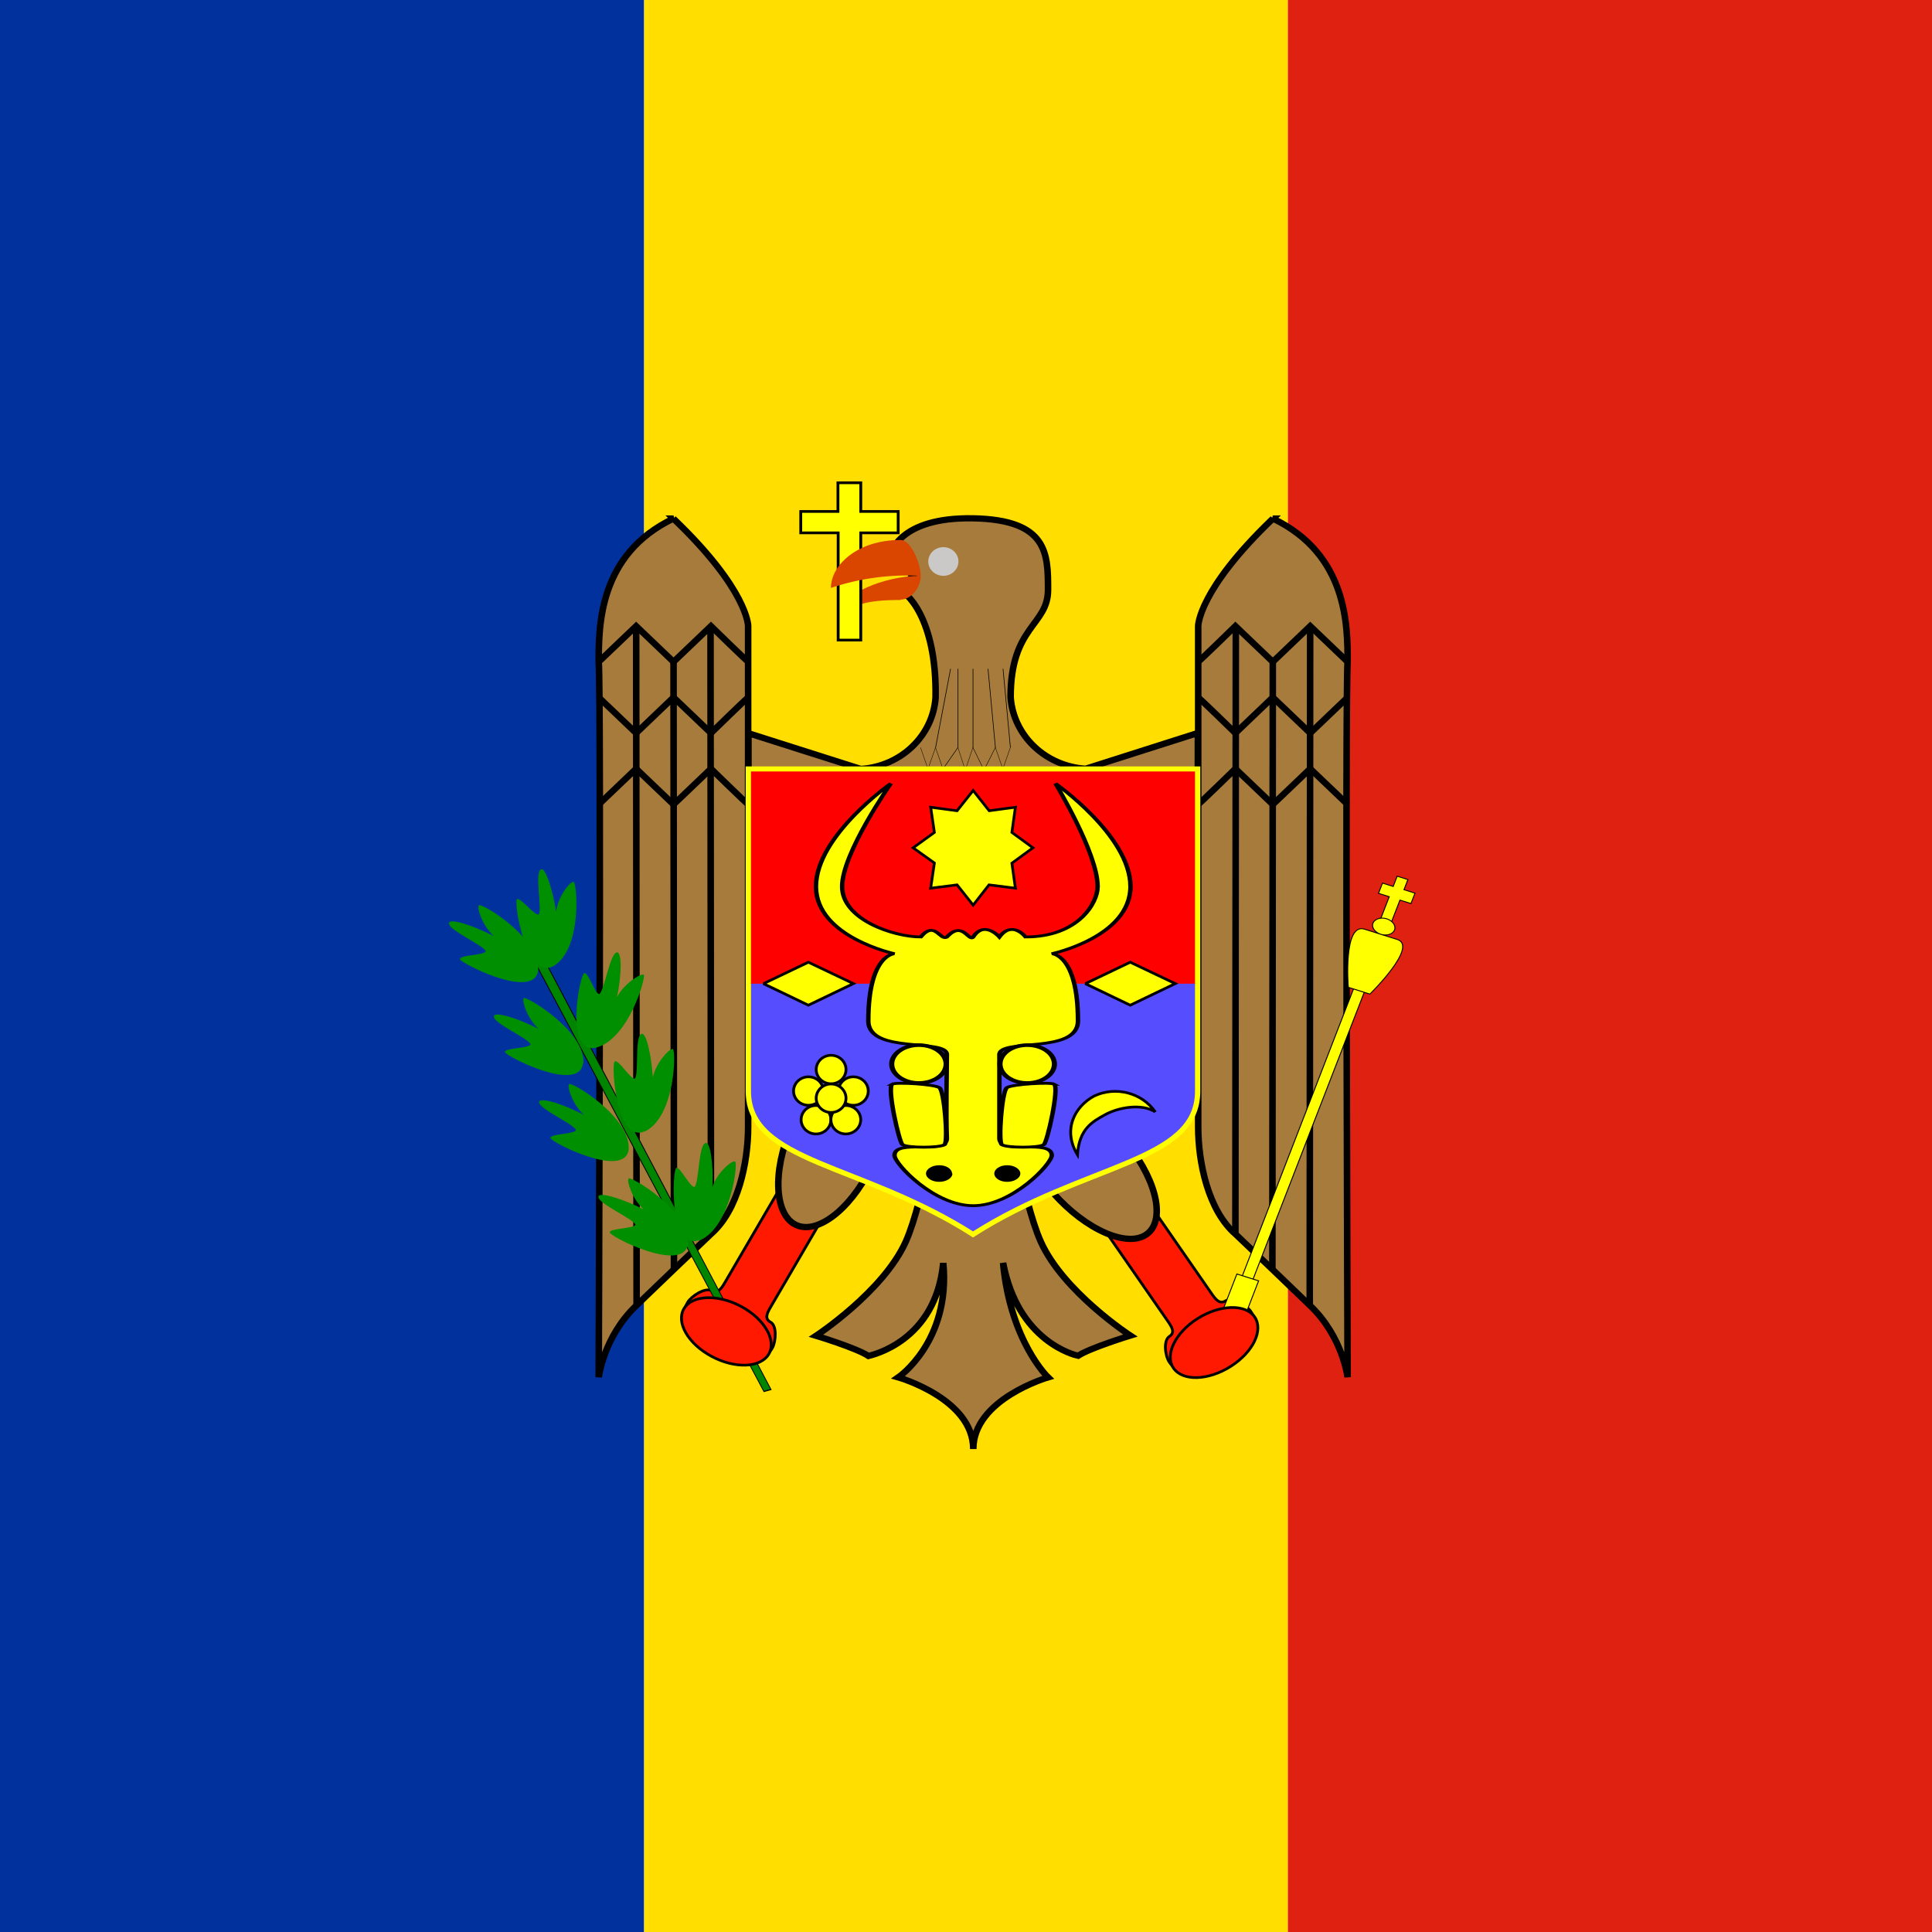
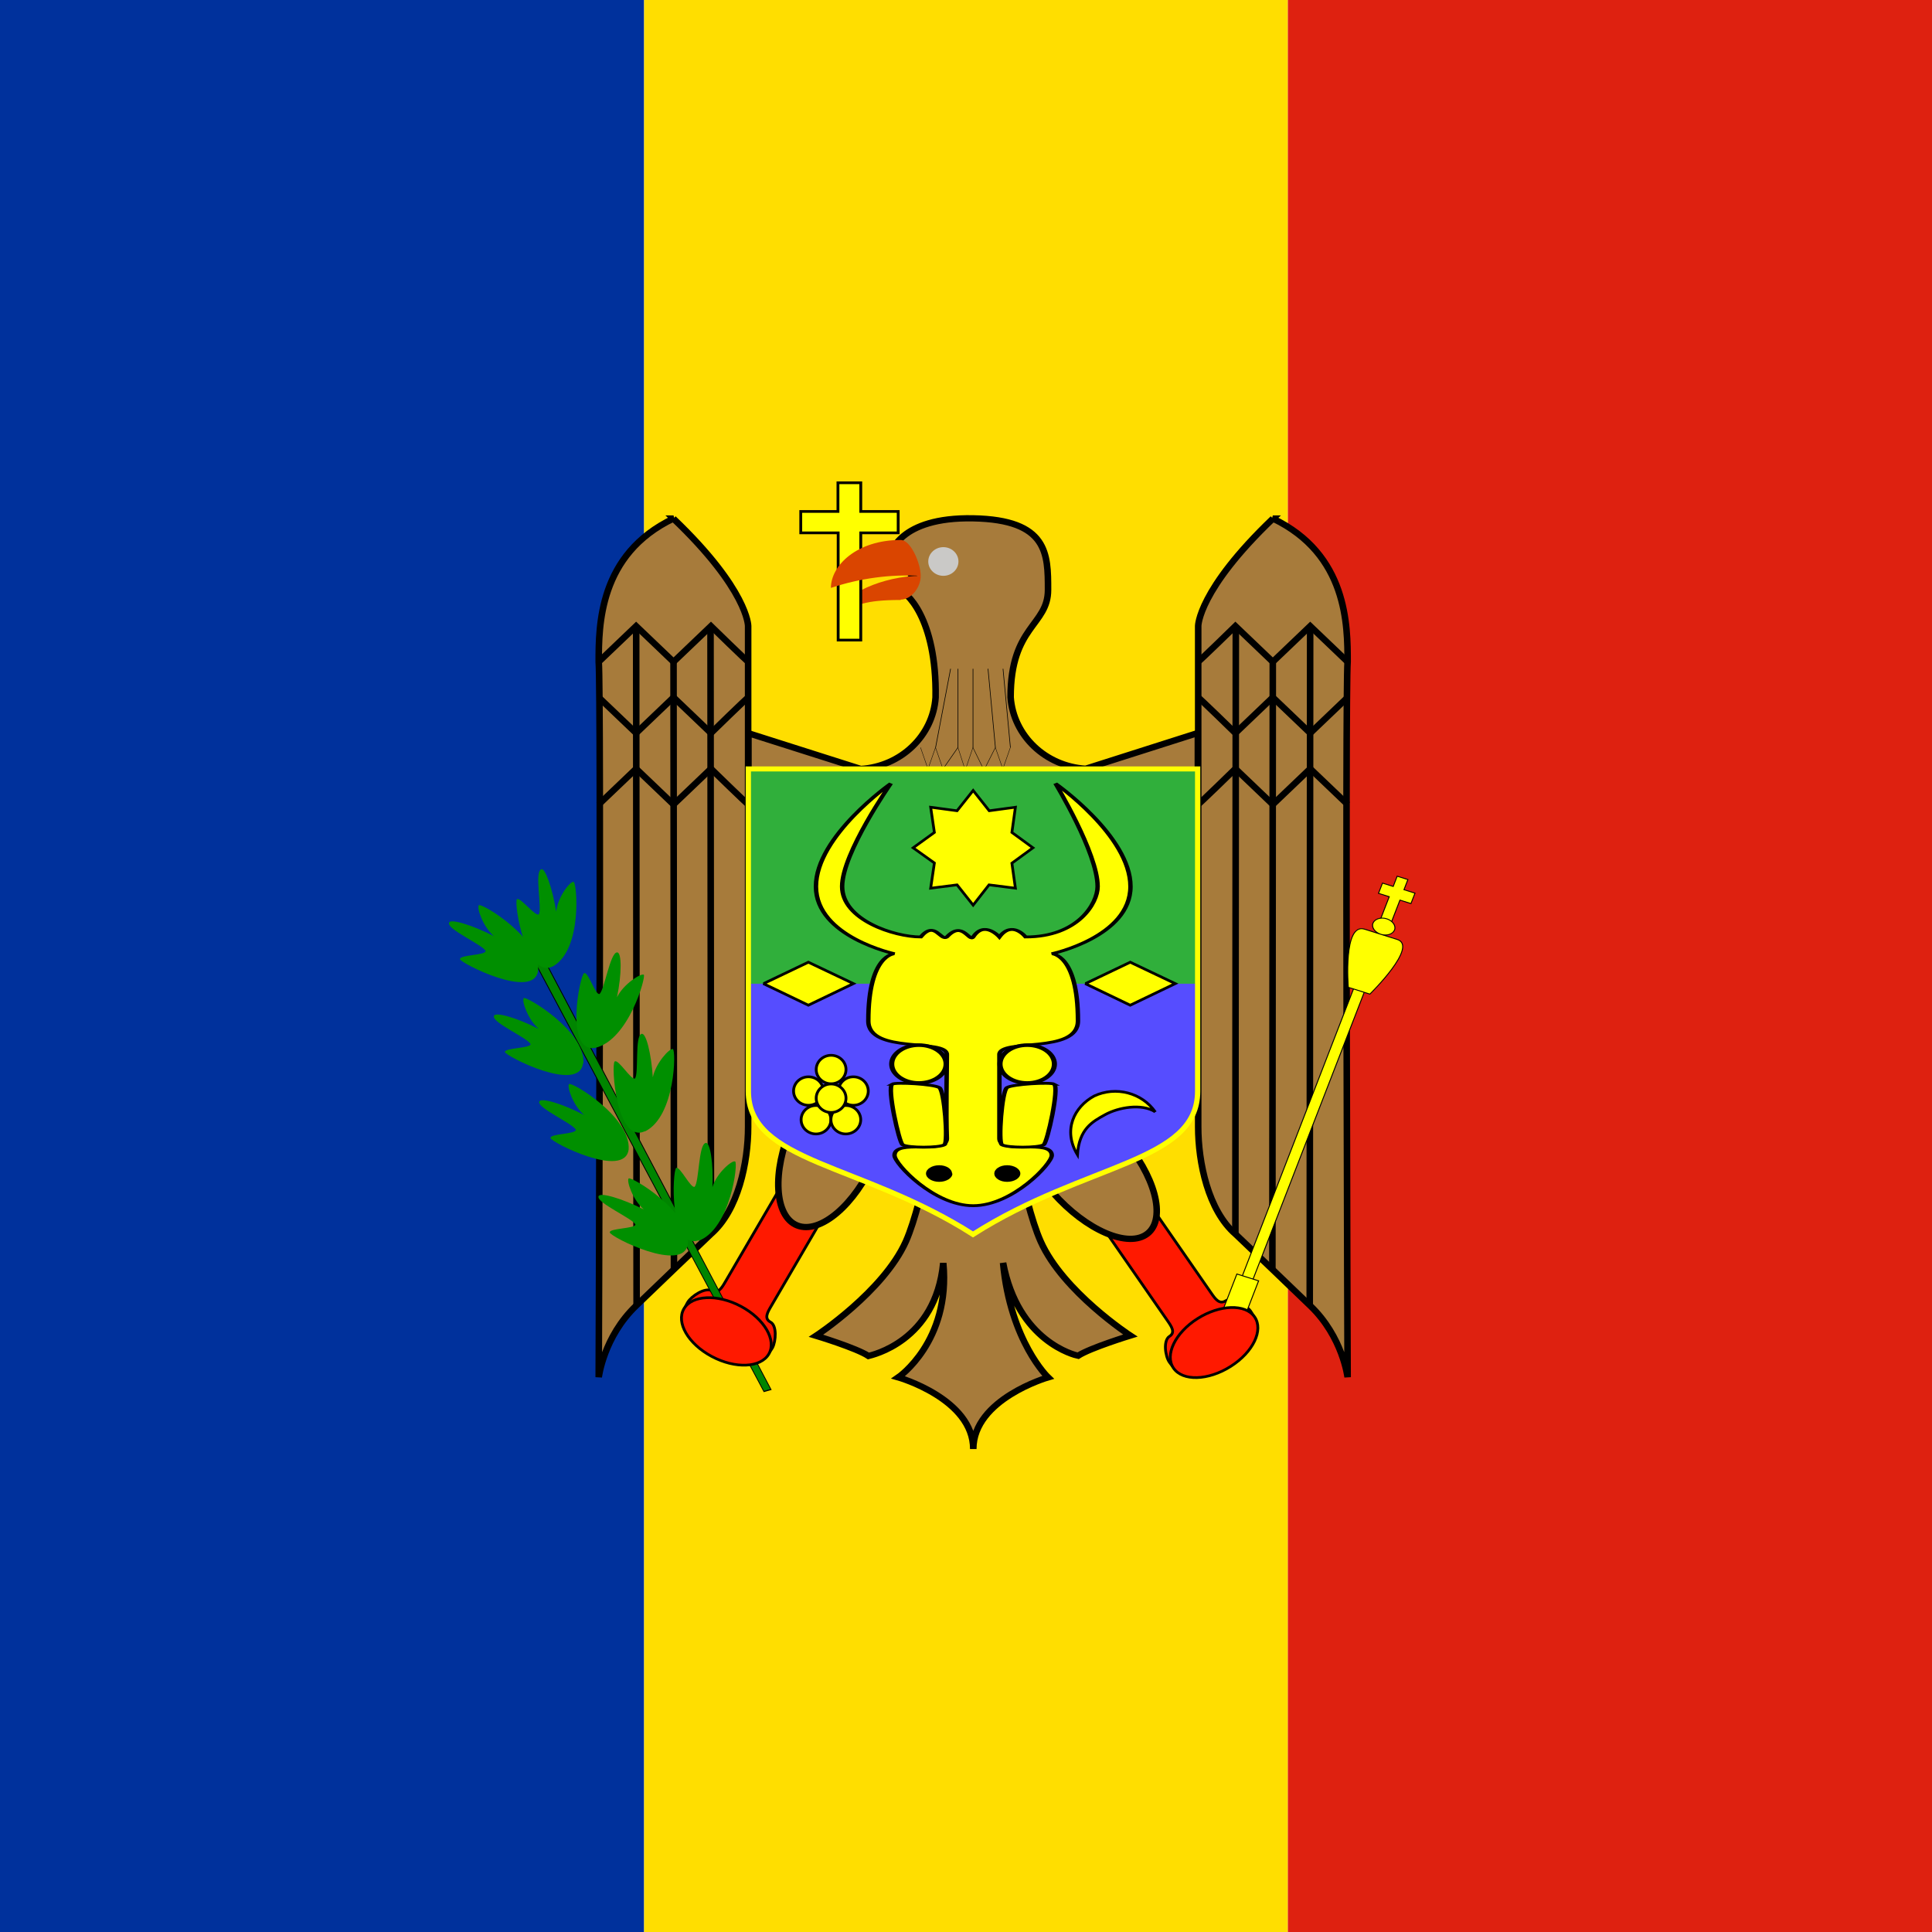
<svg xmlns="http://www.w3.org/2000/svg" id="flag-icon-css-md" width="512" height="512">
  <g fill-rule="evenodd" stroke-width="1pt">
    <path fill="#00319c" d="M0 0h170.7v512H0z" />
    <path fill="#ffde00" d="M170.7 0h170.6v512H170.7z" />
    <path fill="#de2110" d="M341.3 0H512v512H341.3z" />
  </g>
  <path fill="#ff1900" fill-rule="evenodd" stroke="#000" stroke-width="1pt" d="M173.6 691v63.7c0 3.6 0 7.1-3.5 7.1-3.6 0-7.1 7-7.1 10.6 0 7.1 3.5 10.7 7 10.7h32c3.5 0 7-3.6 7-10.7-.2-3.7-3.5-10.6-7-10.6-3.6 0-3.6-3.5-3.6-7v-63.9" transform="matrix(.46695 -.29552 .30926 .4462 -5.1 64.5)" />
  <path fill="#a77b3b" fill-rule="evenodd" stroke="#000" stroke-width="3.1" d="M177.2 696.3c0 24.4-9.6 44.3-21.3 44.3-11.7 0-21.3-19.9-21.3-44.3S144.3 652 156 652c11.7 0 21.3 19.8 21.3 44.3z" transform="matrix(.42858 -.34452 .36055 .40954 -29.7 77.3)" />
  <path fill="#ff1900" fill-rule="evenodd" stroke="#000" stroke-width="1pt" d="M173.6 691v63.7c0 3.6 0 7.1-3.5 7.1-3.6 0-7.1 7-7.1 10.6 0 7.1 3.5 10.7 7 10.7h32c3.5 0 7-3.6 7-10.7-.2-3.7-3.5-10.6-7-10.6-3.6 0-3.6-3.5-3.6-7v-63.9" transform="matrix(.48902 .26089 -.27302 .46728 313.4 -58.3)" />
  <path fill="#a77b3b" fill-rule="evenodd" stroke="#000" stroke-width="3.1" d="M421.6 701.6h-28.3c-1 1-9 54-17.7 74.4-10.6 24.8-42.5 46.7-42.5 46.7s19 6 24.8 10c1.4-.4 31.8-7.1 35.4-46 3.5 38.9-21.3 56.6-21.3 56.6s35.5 10.6 35.5 35.5c0-24.8 35.4-35.5 35.4-35.5s-17.8-17.7-21.3-56.7c7 39 34 45.7 35.5 46 5.7-3.9 24.7-10 24.7-10S450 800.9 439.4 776c-8.7-20.3-16.8-73.5-17.7-74.4z" transform="matrix(.56007 0 0 .53518 29.7 -86.3)" />
  <path fill="#a77b3b" fill-rule="evenodd" stroke="#000" stroke-width="3.1" d="M336.6 467.7l53.2 17.7a38 38 0 0 0 35.4-35.4c.6-39.4-14.2-53.2-17.7-53.2l7-7L404 379s3.6-18.4 39-17.7c35.4.7 35.4 17.7 35.4 35.4 0 17.8-17.7 17.8-17.7 53.2a38.1 38.1 0 0 0 35.5 35.4l53.1-17.7V645H336.6V467.7z" transform="matrix(.56007 0 0 .53518 9.8 -56)" />
  <g fill="none" stroke="#000">
    <path stroke-width=".6" d="M302.2 292.2l14.6 15 14.7-15 14.6 15 29.3-15 14.3 15.8 15-15.8 21.6 15.8 22.3-15.8 14.6 15 14.7-15" transform="matrix(.1355 0 0 .38018 203 87)" />
    <path stroke-width=".3" d="M432.3 435.8l-7.1 39m10.6-39v39m7.1-39v39m7.1-39l3.5 39m3.6-39l3.5 39" transform="matrix(.56007 0 0 .53518 9.8 -56)" />
  </g>
  <g stroke="#000" stroke-width="3.1">
    <path fill="#a77b3b" fill-rule="evenodd" d="M318.9 361.4c35.4 17.7 35.4 53.2 35.4 70.9-1.2 16.1 0 354.3 0 354.3s-2.3-20-17.7-35.4L319 733.5l-17.7-17.7c-13-11.8-17.7-35.5-17.7-53.2v-248s0-17.8 35.4-53.2z" transform="matrix(-.56007 0 0 .53518 357.1 -56)" />
    <path fill="none" d="M283.5 574c.4 0 17.7-17.7 17.7-17.7l17.7 17.7 17.7-17.7 17.7 17.7" transform="matrix(-.56007 0 0 .53518 357.1 -131.8)" />
    <path fill="none" d="M283.5 574c.4 0 17.7-17.7 17.7-17.7l17.7 17.7 17.7-17.7 17.7 17.7" transform="matrix(-.56007 0 0 -.53518 357.1 492)" />
    <path fill="none" d="M283.5 574c.4 0 17.7-17.7 17.7-17.7l17.7 17.7 17.7-17.7 17.7 17.7" transform="matrix(-.56007 0 0 .53518 357.1 -94)" />
    <path fill="none" d="M301.4 557l-.2 158.8" transform="matrix(-.56007 0 0 1.01529 357.1 -399.6)" />
    <path fill="none" d="M301.4 539.3l-.2 176.5" transform="matrix(-.56007 0 0 .91125 347.3 -316)" />
    <path fill="none" d="M301.4 539.3l-.2 176.5" transform="matrix(-.56007 0 0 1.0208 337.4 -384.6)" />
  </g>
  <g stroke="#000" stroke-width="3.1">
    <path fill="#a77b3b" fill-rule="evenodd" d="M318.9 361.4c35.4 17.7 35.4 53.2 35.4 70.9-1.2 16.1 0 354.3 0 354.3s-2.3-20-17.7-35.4L319 733.5l-17.7-17.7c-13-11.8-17.7-35.5-17.7-53.2v-248s0-17.8 35.4-53.2z" transform="matrix(.56007 0 0 .53518 158.7 -56)" />
    <path fill="none" d="M283.5 574c.4 0 17.7-17.7 17.7-17.7l17.7 17.7 17.7-17.7 17.7 17.7" transform="matrix(.56007 0 0 .53518 158.7 -131.8)" />
    <path fill="none" d="M283.5 574c.4 0 17.7-17.7 17.7-17.7l17.7 17.7 17.7-17.7 17.7 17.7" transform="matrix(.56007 0 0 -.53518 158.7 492)" />
    <path fill="none" d="M283.5 574c.4 0 17.7-17.7 17.7-17.7l17.7 17.7 17.7-17.7 17.7 17.7" transform="matrix(.56007 0 0 .53518 158.7 -94)" />
    <path fill="none" d="M301.4 557l-.2 158.8" transform="matrix(.56007 0 0 1.01529 158.7 -399.6)" />
    <path fill="none" d="M301.4 539.3l-.2 176.5" transform="matrix(.56007 0 0 .91125 168.5 -316)" />
    <path fill="none" d="M301.4 539.3l-.2 176.5" transform="matrix(.56007 0 0 1.0208 178.4 -384.6)" />
  </g>
  <path fill="#a77b3b" fill-rule="evenodd" stroke="#000" stroke-width="3.1" d="M177.2 696.3c0 24.4-9.6 44.3-21.3 44.3-11.7 0-21.3-19.9-21.3-44.3S144.3 652 156 652c11.7 0 21.3 19.8 21.3 44.3z" transform="matrix(.51699 .20584 -.21541 .49401 290.2 -73.2)" />
-   <path fill="red" fill-rule="evenodd" d="M198.4 203.8h119v56.9h-119z" />
+   <path fill="#30AF3B" fill-rule="evenodd" d="M198.4 203.8h119v56.9h-119z" />
  <path fill="#564dff" fill-rule="evenodd" d="M198.4 260.7h119V289c0 19-29.7 19-59.5 38-29.8-19-59.5-19-59.5-38v-28.4z" />
  <path fill="none" stroke="#ff0" stroke-width="2.5" d="M336.6 485.4h212.6V645c0 35.4-53.1 35.4-106.3 70.9-53.1-35.5-106.3-35.5-106.3-71V485.5z" transform="matrix(.56007 0 0 .53518 9.8 -56)" />
  <path fill="#ff0" fill-rule="evenodd" stroke="#000" stroke-width="3" d="M385.6 129.9S335 185.4 335 238.5c0 53.1 53.1 70.9 53.1 70.9s-17.7 0-17.7 70.8c0 35.5 53.1 17.8 53.1 35.5s-.7 60.5 0 88.6c0 17.7-35.4 0-35.4 17.7 0 8.8 26.6 53.1 53.2 53.1s53.1-44.3 53.1-53.1c0-17.7-35.4 0-35.4-17.7v-88.6c0-17.7 53.1 0 53.1-35.5 0-70.8-17.7-70.8-17.7-70.8s53.2-17.7 53.2-70.9-50.7-108.6-50.7-108.6 28.5 73.2 28.5 108.6c0 17.7-13.3 53.2-48.7 53.2 0 0-9-17.8-17.7 0 0 0-10.2-17.8-17.7 0-2.6 6-7.2-17.8-17.8 0-4.4 4.7-8-17.8-17.7 0-17.7 0-53.1-17.8-53.1-53.2s32.9-108.6 32.9-108.6z" transform="matrix(.39205 0 0 .2513 84.9 175)" />
  <path fill="#ff0" fill-rule="evenodd" stroke="#000" stroke-width="3" d="M382.7 248c-3.6 3.6 4.6 61.3 7 63.8 3.6 3.5 24.9 3.5 28.4 0 2.5-2.5 0-56.7-3.5-60.2-3.6-3.6-29.4-6-32-3.6z" transform="matrix(.39205 0 0 .2513 86.4 225)" />
  <path fill="#ff0" fill-rule="evenodd" stroke="#000" stroke-width="3" d="M382.7 248c-3.6 3.6 4.6 61.3 7 63.8 3.6 3.5 24.9 3.5 28.4 0 2.5-2.5 0-56.7-3.5-60.2-3.6-3.6-29.4-6-32-3.6z" transform="matrix(-.39205 0 0 .2513 429.4 225)" />
  <path fill="#ff0" fill-rule="evenodd" stroke="#000" stroke-width="3" d="M414.6 228.5a16 16 0 1 1-32 0 16 16 0 0 1 32 0z" transform="matrix(.45063 0 0 .31327 63.9 210.4)" />
  <path fill="#ff0" fill-rule="evenodd" stroke="#000" stroke-width="3" d="M414.6 228.5a16 16 0 1 1-32 0 16 16 0 0 1 32 0z" transform="matrix(.45063 0 0 .31328 92.6 210.4)" />
  <path fill-rule="evenodd" d="M270.4 311c0 1.2-1.6 2.2-3.5 2.2s-3.4-1-3.4-2.2 1.5-2.2 3.4-2.2 3.5 1 3.5 2.2zm-18 0c0 1.2-1.6 2.2-3.5 2.2s-3.5-1-3.5-2.2 1.6-2.2 3.5-2.2 3.4 1 3.4 2.2z" />
  <path fill="#ff0" fill-rule="evenodd" stroke="#000" stroke-width="1pt" d="M439.4 550l-7.8-10.3-12.8 1.7 1.8-12.8-10.3-7.7 10.3-7.8-1.8-12.8 12.8 1.8 7.8-10.3 7.8 10.3 12.7-1.8-1.7 12.8 10.2 7.8-10.2 7.8 1.7 12.7-12.8-1.7z" transform="matrix(.54641 0 0 .52213 17.8 -47.3)" />
  <path fill="#ff0" fill-rule="evenodd" stroke="#000" stroke-width="1pt" d="M496 591.7l21.3 10.7 21.3-10.7-21.3-10.6-21.2 10.6z" transform="matrix(.56007 0 0 .53518 9.8 -56)" />
  <path fill="#ff0" fill-rule="evenodd" stroke="#000" stroke-width="1pt" d="M496 591.7l21.3 10.7 21.3-10.7-21.3-10.6-21.2 10.6z" transform="matrix(.56007 0 0 .53518 -75.5 -56)" />
  <path fill="#ff0" fill-rule="evenodd" stroke="#000" stroke-width="1pt" d="M535 659c-3.5-7-14.1-10.6-21.2-10.6s-14.2 0-21.3 10.7c0-14.2 10.5-21.3 21.3-21.3a22.7 22.7 0 0 1 21.2 21.3z" transform="matrix(.48568 -.26652 .27892 .4641 -137.5 131.4)" />
  <path fill="#ff0" fill-rule="evenodd" stroke="#000" stroke-width="1pt" d="M386.2 652a7 7 0 1 1-14.1 0 7 7 0 0 1 14.1 0z" transform="matrix(.56007 0 0 .53518 7.9 -65.5)" />
  <path fill="#ff0" fill-rule="evenodd" stroke="#000" stroke-width="1pt" d="M386.2 652a7 7 0 1 1-14.1 0 7 7 0 0 1 14.1 0z" transform="matrix(.56007 0 0 .53518 3.9 -52.2)" />
  <path fill="#ff0" fill-rule="evenodd" stroke="#000" stroke-width="1pt" d="M386.2 652a7 7 0 1 1-14.1 0 7 7 0 0 1 14.1 0z" transform="matrix(.56007 0 0 .53518 1.9 -59.8)" />
  <path fill="#ff0" fill-rule="evenodd" stroke="#000" stroke-width="1pt" d="M386.2 652a7 7 0 1 1-14.1 0 7 7 0 0 1 14.1 0z" transform="matrix(.56007 0 0 .53518 11.8 -52.2)" />
  <path fill="#ff0" fill-rule="evenodd" stroke="#000" stroke-width="1pt" d="M386.2 652a7 7 0 1 1-14.1 0 7 7 0 0 1 14.1 0z" transform="matrix(.56007 0 0 .53518 13.8 -59.8)" />
  <path fill="#ff0" fill-rule="evenodd" stroke="#000" stroke-width="1pt" d="M386.2 652a7 7 0 1 1-14.1 0 7 7 0 0 1 14.1 0z" transform="matrix(.56007 0 0 .53518 7.9 -57.9)" />
  <g fill-rule="evenodd">
    <path fill="#da4500" d="M238.7 159c-10 0-11.3 1.5-15.8 3 0-4.3 11.1-9.4 21.1-9.4 0 3.2-2.6 6.3-5.3 6.3z" />
    <path fill="#cac9c7" d="M254 148.8c0 2.1-1.8 3.8-4 3.8s-4-1.7-4-3.8 1.8-3.8 4-3.8 4 1.7 4 3.8z" />
    <path fill="#ff0" stroke="#000" stroke-width="1pt" d="M361.4 357.9v10.6h17.7v53.1h10.7v-53.1h17.7v-10.6h-17.7v-14.2H379v14.2h-17.7z" transform="matrix(.56007 0 0 .53518 9.8 -56)" />
    <path fill="#da4500" d="M244 152.6a64 64 0 0 0-23.8 3.2c0-5.9 6.8-12.7 18.5-12.7 2.7 0 5.3 6.3 5.3 9.5z" />
  </g>
  <g fill-rule="evenodd">
    <path fill="#008500" stroke="#000" stroke-width=".9" d="M67.3 613c-14.2-14.2-16.6-21.4 3.6-10.1l283.7 247.5-3.4 7L67.4 613z" transform="matrix(.31554 .24102 -.11439 .19257 189.7 119)" />
    <path fill="#008f00" d="M182.3 329.6c.7-8.6-15-17.9-15.7-17.3-.6.6 1 5.6 4 8.2-5.8-2.9-11.8-4.7-12-3.4-.4 1.7 9 5.8 9.8 7.4 0 1.1-7 1-6.8 2.1.1 1.2 19.7 11 20.7 3zm-15.7-25c.6-8.6-15.1-18-15.8-17.3-.6.6 1 5.6 4 8.2-5.7-3-11.7-4.8-11.9-3.5-.4 1.7 9 5.8 9.7 7.4.1 1.2-6.9 1-6.7 2.2.1 1.1 19.7 11 20.7 3zm-12-22.8c.6-8.6-15.2-17.9-15.8-17.3-.6.6 1 5.6 4 8.2-5.8-3-11.8-4.7-11.9-3.4-.5 1.7 9 5.8 9.7 7.4.1 1.1-6.9 1-6.8 2.1.2 1.1 19.7 11 20.7 3zm-12-24.6c.7-8.6-15-18-15.7-17.3-.6.6 1 5.6 4 8.2-5.8-3-11.8-4.8-11.9-3.5-.5 1.7 8.9 5.8 9.7 7.4.1 1.2-6.9 1-6.8 2.2.1 1 19.7 11 20.7 3z" />
    <path fill="#008f00" d="M146.7 256c7.7-4.6 6.2-22.2 5.3-22.3-.9-.2-4.2 4-4.6 7.9-1-6.2-3-11.9-4-11.2-1.8.7.3 10.3-.6 11.9-.9.7-5-4.7-5.8-4-.9.8 2.4 21.7 9.7 17.7zm11 21.7c8.9-2 13.6-19 12.9-19.4-.8-.4-5.4 2.5-7.1 6 1.3-6.1 1.3-12.1 0-11.9-1.8.1-3.3 9.8-4.6 11-1.1.5-3-6-4.1-5.5-1.1.4-5.3 21.2 3 19.8zm13.3 22.1c8-4 8.2-21.6 7.3-21.8-.9-.2-4.5 3.7-5.3 7.5-.4-6.2-1.8-12-3-11.5-1.8.5-.7 10.3-1.7 11.8-1 .6-4.4-5.2-5.4-4.5-1 .7.4 21.9 8 18.5zm14.2 29c8.4-3.2 10.5-20.8 9.6-21-.8-.4-4.9 3.1-6 6.8.3-6.2-.6-12.1-1.8-11.7-1.9.4-1.7 10.2-2.9 11.6-1 .6-3.9-5.5-4.9-5-1 .7-2 21.8 6 19.2z" />
  </g>
  <path fill="#ff1900" fill-rule="evenodd" stroke="#000" stroke-width="1pt" d="M209 776c0 7.8-10.2 14.2-23 14.2s-23-6.4-23-14.2 10.3-14.2 23-14.2 23 6.4 23 14.2z" transform="matrix(.48902 .26089 -.27302 .46728 313.4 -58.3)" />
  <g fill="#ff0" fill-rule="evenodd" stroke="#000" stroke-width=".6">
    <path d="M156 414.6v-7.1h7v-7.1h7v7h7.2v7.2H170v17.7H163v-17.7h-7zm7 60.2h7v205.5h-7z" transform="matrix(.40549 .1277 -.14842 .38308 363.6 58)" />
    <path d="M159.4 676.8h14.2v56.7h-14.2zM156 439.4h21.3c14.1 0-3.6 39-3.6 39h-14.1s-17.8-39-3.6-39zM173.6 434c0 3-3.1 5.4-7 5.4s-7.1-2.4-7.1-5.3 3.1-5.4 7-5.4 7.1 2.4 7.1 5.4z" transform="matrix(.40549 .1277 -.14842 .38308 363.6 58)" />
  </g>
  <path fill="#ff1900" fill-rule="evenodd" stroke="#000" stroke-width="1pt" d="M209 776c0 7.8-10.2 14.2-23 14.2s-23-6.4-23-14.2 10.3-14.2 23-14.2 23 6.4 23 14.2z" transform="matrix(.46695 -.29552 .30926 .4462 -5.1 64.5)" />
</svg>
